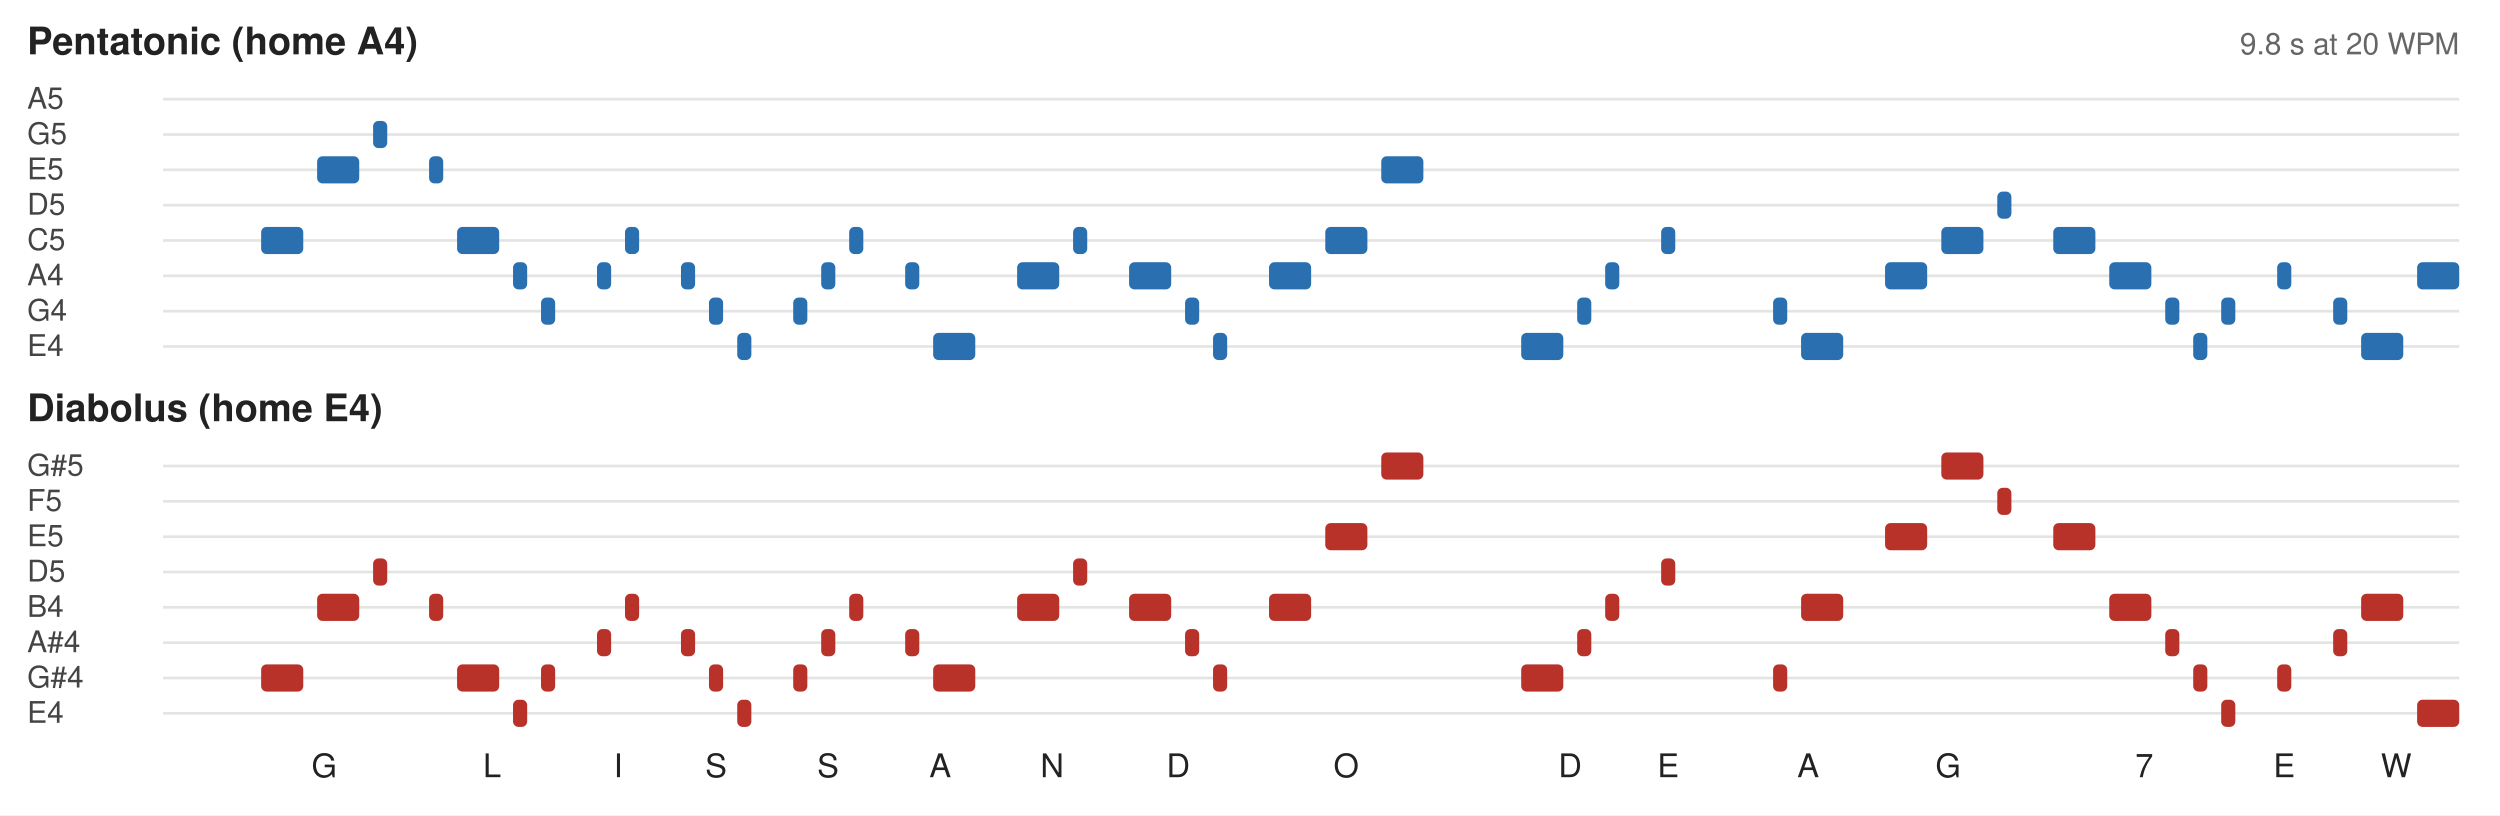
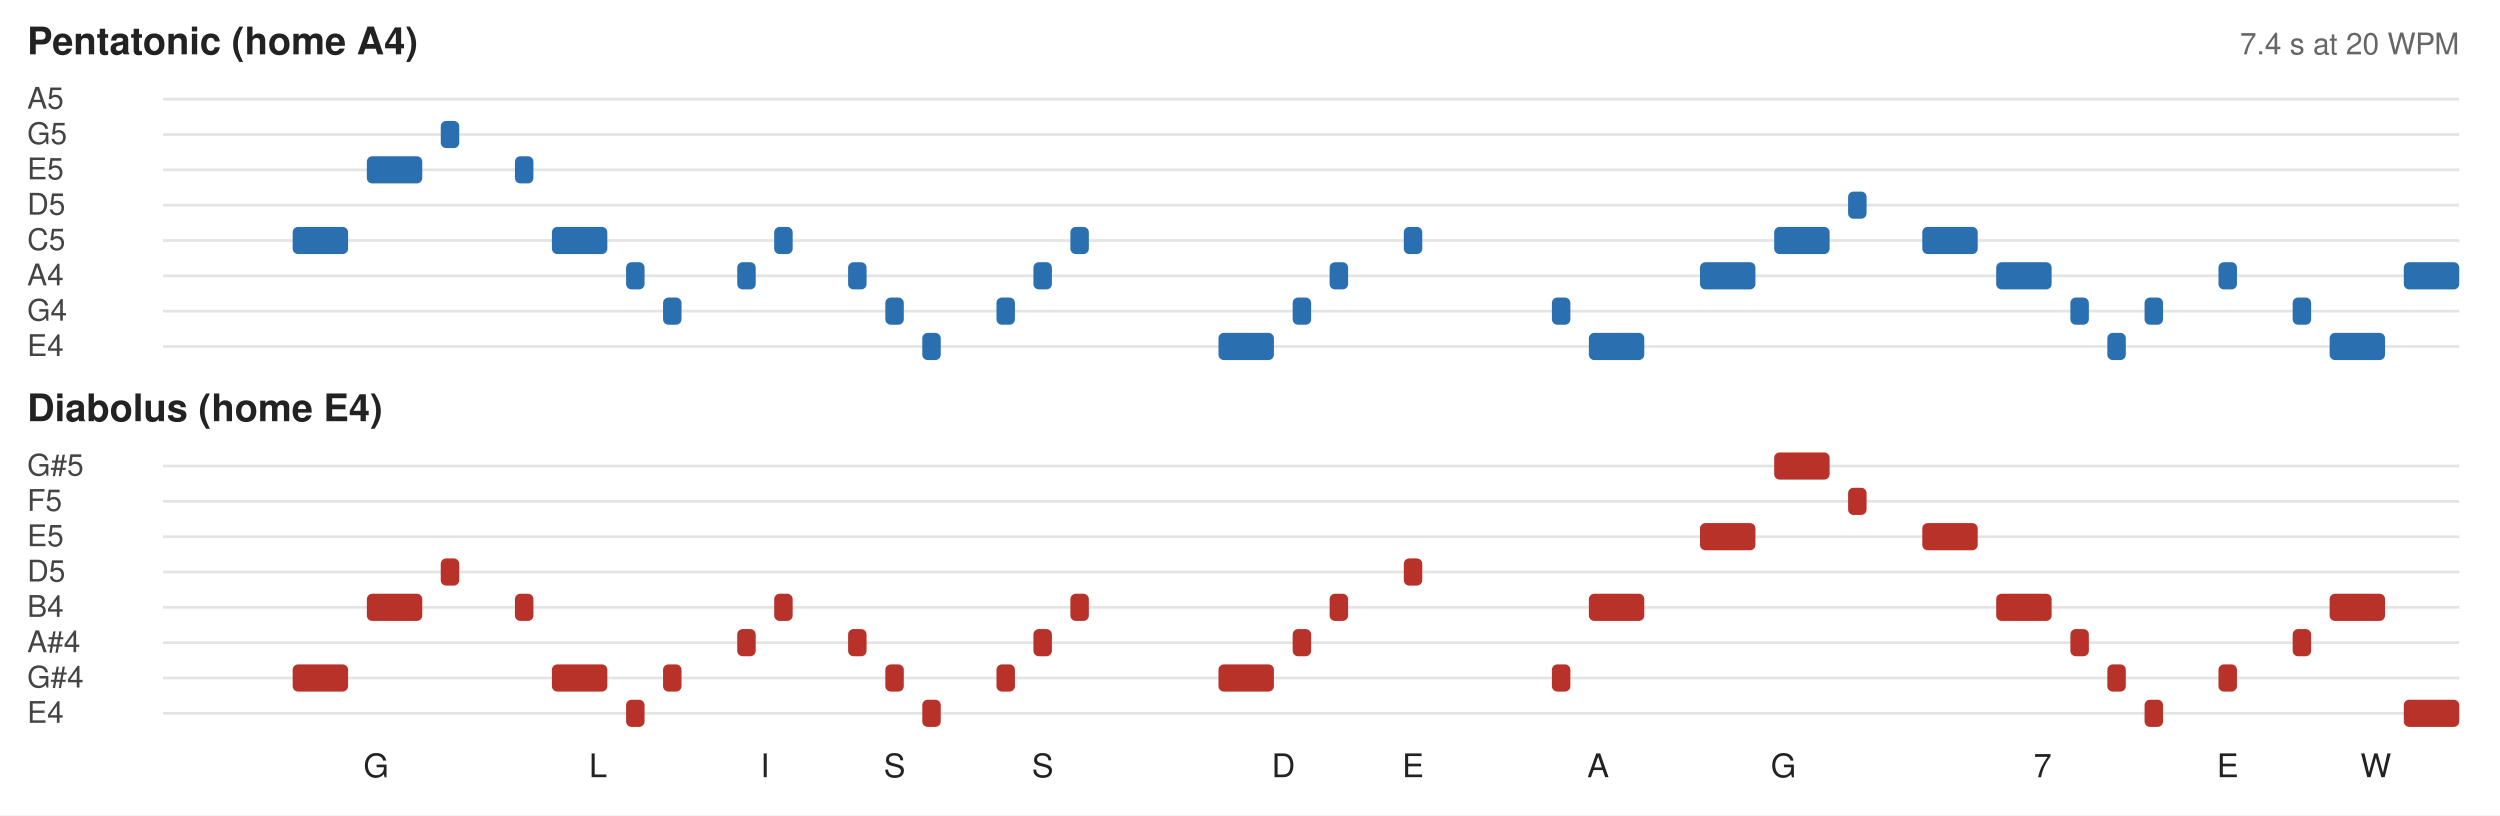
<svg xmlns="http://www.w3.org/2000/svg" width="920" height="300" viewBox="0 0 920 300" font-family="Helvetica, Arial, sans-serif">
  <rect width="100%" height="100%" fill="white" />
  <text x="10" y="20" font-size="14" font-weight="bold" fill="#222">Pentatonic (home A4)</text>
  <text x="10" y="131" font-size="11" fill="#444">E4</text>
  <line x1="60" x2="905" y1="127.5" y2="127.5" stroke="#e4e4e4" />
  <text x="10" y="118" font-size="11" fill="#444">G4</text>
  <line x1="60" x2="905" y1="114.5" y2="114.5" stroke="#e4e4e4" />
  <text x="10" y="105" font-size="11" fill="#444">A4</text>
  <line x1="60" x2="905" y1="101.5" y2="101.5" stroke="#e4e4e4" />
  <text x="10" y="92" font-size="11" fill="#444">C5</text>
  <line x1="60" x2="905" y1="88.5" y2="88.5" stroke="#e4e4e4" />
  <text x="10" y="79" font-size="11" fill="#444">D5</text>
  <line x1="60" x2="905" y1="75.5" y2="75.5" stroke="#e4e4e4" />
  <text x="10" y="66" font-size="11" fill="#444">E5</text>
  <line x1="60" x2="905" y1="62.5" y2="62.5" stroke="#e4e4e4" />
  <text x="10" y="53" font-size="11" fill="#444">G5</text>
  <line x1="60" x2="905" y1="49.5" y2="49.5" stroke="#e4e4e4" />
  <text x="10" y="40" font-size="11" fill="#444">A5</text>
  <line x1="60" x2="905" y1="36.5" y2="36.5" stroke="#e4e4e4" />
-   <rect x="96.1" y="83.5" width="15.5" height="10" rx="2" fill="#2a6fb0" />
-   <rect x="116.7" y="57.5" width="15.5" height="10" rx="2" fill="#2a6fb0" />
-   <rect x="137.3" y="44.5" width="5.2" height="10" rx="2" fill="#2a6fb0" />
-   <rect x="157.9" y="57.5" width="5.2" height="10" rx="2" fill="#2a6fb0" />
-   <rect x="168.2" y="83.5" width="15.5" height="10" rx="2" fill="#2a6fb0" />
-   <rect x="188.8" y="96.5" width="5.2" height="10" rx="2" fill="#2a6fb0" />
-   <rect x="199.1" y="109.5" width="5.2" height="10" rx="2" fill="#2a6fb0" />
-   <rect x="219.7" y="96.5" width="5.2" height="10" rx="2" fill="#2a6fb0" />
-   <rect x="230.0" y="83.5" width="5.2" height="10" rx="2" fill="#2a6fb0" />
-   <rect x="250.6" y="96.5" width="5.2" height="10" rx="2" fill="#2a6fb0" />
-   <rect x="260.9" y="109.5" width="5.2" height="10" rx="2" fill="#2a6fb0" />
-   <rect x="271.3" y="122.5" width="5.2" height="10" rx="2" fill="#2a6fb0" />
-   <rect x="291.9" y="109.5" width="5.2" height="10" rx="2" fill="#2a6fb0" />
-   <rect x="302.2" y="96.5" width="5.2" height="10" rx="2" fill="#2a6fb0" />
-   <rect x="312.5" y="83.5" width="5.2" height="10" rx="2" fill="#2a6fb0" />
-   <rect x="333.1" y="96.5" width="5.2" height="10" rx="2" fill="#2a6fb0" />
-   <rect x="343.4" y="122.5" width="15.5" height="10" rx="2" fill="#2a6fb0" />
-   <rect x="374.3" y="96.5" width="15.5" height="10" rx="2" fill="#2a6fb0" />
-   <rect x="394.9" y="83.5" width="5.2" height="10" rx="2" fill="#2a6fb0" />
-   <rect x="415.5" y="96.5" width="15.5" height="10" rx="2" fill="#2a6fb0" />
-   <rect x="436.1" y="109.5" width="5.2" height="10" rx="2" fill="#2a6fb0" />
-   <rect x="446.4" y="122.5" width="5.2" height="10" rx="2" fill="#2a6fb0" />
-   <rect x="467.0" y="96.5" width="15.5" height="10" rx="2" fill="#2a6fb0" />
-   <rect x="487.7" y="83.5" width="15.5" height="10" rx="2" fill="#2a6fb0" />
-   <rect x="508.3" y="57.5" width="15.5" height="10" rx="2" fill="#2a6fb0" />
-   <rect x="559.8" y="122.5" width="15.5" height="10" rx="2" fill="#2a6fb0" />
-   <rect x="580.4" y="109.5" width="5.2" height="10" rx="2" fill="#2a6fb0" />
-   <rect x="590.7" y="96.5" width="5.2" height="10" rx="2" fill="#2a6fb0" />
-   <rect x="611.3" y="83.5" width="5.2" height="10" rx="2" fill="#2a6fb0" />
-   <rect x="652.5" y="109.5" width="5.2" height="10" rx="2" fill="#2a6fb0" />
-   <rect x="662.8" y="122.5" width="15.5" height="10" rx="2" fill="#2a6fb0" />
-   <rect x="693.7" y="96.5" width="15.5" height="10" rx="2" fill="#2a6fb0" />
-   <rect x="714.4" y="83.5" width="15.5" height="10" rx="2" fill="#2a6fb0" />
-   <rect x="735.0" y="70.5" width="5.2" height="10" rx="2" fill="#2a6fb0" />
-   <rect x="755.6" y="83.5" width="15.5" height="10" rx="2" fill="#2a6fb0" />
-   <rect x="776.2" y="96.5" width="15.5" height="10" rx="2" fill="#2a6fb0" />
-   <rect x="796.8" y="109.5" width="5.2" height="10" rx="2" fill="#2a6fb0" />
-   <rect x="807.1" y="122.5" width="5.2" height="10" rx="2" fill="#2a6fb0" />
-   <rect x="817.4" y="109.5" width="5.2" height="10" rx="2" fill="#2a6fb0" />
-   <rect x="838.0" y="96.5" width="5.2" height="10" rx="2" fill="#2a6fb0" />
-   <rect x="858.6" y="109.5" width="5.2" height="10" rx="2" fill="#2a6fb0" />
-   <rect x="868.9" y="122.5" width="15.5" height="10" rx="2" fill="#2a6fb0" />
-   <rect x="889.5" y="96.5" width="15.5" height="10" rx="2" fill="#2a6fb0" />
+   <rect x="107.7" y="83.5" width="20.4" height="10" rx="2" fill="#2a6fb0" />
+   <rect x="135.0" y="57.5" width="20.4" height="10" rx="2" fill="#2a6fb0" />
+   <rect x="162.2" y="44.5" width="6.8" height="10" rx="2" fill="#2a6fb0" />
+   <rect x="189.5" y="57.5" width="6.8" height="10" rx="2" fill="#2a6fb0" />
+   <rect x="203.1" y="83.5" width="20.4" height="10" rx="2" fill="#2a6fb0" />
+   <rect x="230.4" y="96.5" width="6.8" height="10" rx="2" fill="#2a6fb0" />
+   <rect x="244.0" y="109.5" width="6.8" height="10" rx="2" fill="#2a6fb0" />
+   <rect x="271.3" y="96.5" width="6.8" height="10" rx="2" fill="#2a6fb0" />
+   <rect x="284.9" y="83.5" width="6.8" height="10" rx="2" fill="#2a6fb0" />
+   <rect x="312.1" y="96.5" width="6.8" height="10" rx="2" fill="#2a6fb0" />
+   <rect x="325.8" y="109.5" width="6.8" height="10" rx="2" fill="#2a6fb0" />
+   <rect x="339.4" y="122.5" width="6.8" height="10" rx="2" fill="#2a6fb0" />
+   <rect x="366.7" y="109.5" width="6.8" height="10" rx="2" fill="#2a6fb0" />
+   <rect x="380.3" y="96.5" width="6.8" height="10" rx="2" fill="#2a6fb0" />
+   <rect x="393.9" y="83.5" width="6.8" height="10" rx="2" fill="#2a6fb0" />
+   <rect x="448.4" y="122.5" width="20.4" height="10" rx="2" fill="#2a6fb0" />
+   <rect x="475.7" y="109.5" width="6.8" height="10" rx="2" fill="#2a6fb0" />
+   <rect x="489.3" y="96.5" width="6.8" height="10" rx="2" fill="#2a6fb0" />
+   <rect x="516.6" y="83.5" width="6.8" height="10" rx="2" fill="#2a6fb0" />
+   <rect x="571.1" y="109.5" width="6.8" height="10" rx="2" fill="#2a6fb0" />
+   <rect x="584.7" y="122.5" width="20.4" height="10" rx="2" fill="#2a6fb0" />
+   <rect x="625.6" y="96.5" width="20.4" height="10" rx="2" fill="#2a6fb0" />
+   <rect x="652.9" y="83.5" width="20.4" height="10" rx="2" fill="#2a6fb0" />
+   <rect x="680.1" y="70.5" width="6.8" height="10" rx="2" fill="#2a6fb0" />
+   <rect x="707.4" y="83.5" width="20.4" height="10" rx="2" fill="#2a6fb0" />
+   <rect x="734.6" y="96.5" width="20.4" height="10" rx="2" fill="#2a6fb0" />
+   <rect x="761.9" y="109.5" width="6.8" height="10" rx="2" fill="#2a6fb0" />
+   <rect x="775.5" y="122.5" width="6.8" height="10" rx="2" fill="#2a6fb0" />
+   <rect x="789.2" y="109.5" width="6.8" height="10" rx="2" fill="#2a6fb0" />
+   <rect x="816.4" y="96.5" width="6.8" height="10" rx="2" fill="#2a6fb0" />
+   <rect x="843.7" y="109.5" width="6.8" height="10" rx="2" fill="#2a6fb0" />
+   <rect x="857.3" y="122.5" width="20.4" height="10" rx="2" fill="#2a6fb0" />
+   <rect x="884.6" y="96.5" width="20.4" height="10" rx="2" fill="#2a6fb0" />
  <text x="10" y="155" font-size="14" font-weight="bold" fill="#222">Diabolus (home E4)</text>
  <text x="10" y="266" font-size="11" fill="#444">E4</text>
  <line x1="60" x2="905" y1="262.5" y2="262.5" stroke="#e4e4e4" />
  <text x="10" y="253" font-size="11" fill="#444">G#4</text>
  <line x1="60" x2="905" y1="249.5" y2="249.5" stroke="#e4e4e4" />
  <text x="10" y="240" font-size="11" fill="#444">A#4</text>
  <line x1="60" x2="905" y1="236.5" y2="236.5" stroke="#e4e4e4" />
  <text x="10" y="227" font-size="11" fill="#444">B4</text>
  <line x1="60" x2="905" y1="223.5" y2="223.5" stroke="#e4e4e4" />
  <text x="10" y="214" font-size="11" fill="#444">D5</text>
  <line x1="60" x2="905" y1="210.5" y2="210.5" stroke="#e4e4e4" />
  <text x="10" y="201" font-size="11" fill="#444">E5</text>
  <line x1="60" x2="905" y1="197.5" y2="197.5" stroke="#e4e4e4" />
  <text x="10" y="188" font-size="11" fill="#444">F5</text>
  <line x1="60" x2="905" y1="184.5" y2="184.5" stroke="#e4e4e4" />
  <text x="10" y="175" font-size="11" fill="#444">G#5</text>
  <line x1="60" x2="905" y1="171.5" y2="171.5" stroke="#e4e4e4" />
-   <rect x="96.1" y="244.5" width="15.5" height="10" rx="2" fill="#b8322a" />
-   <rect x="116.7" y="218.5" width="15.5" height="10" rx="2" fill="#b8322a" />
-   <rect x="137.3" y="205.5" width="5.2" height="10" rx="2" fill="#b8322a" />
-   <rect x="157.9" y="218.5" width="5.2" height="10" rx="2" fill="#b8322a" />
-   <rect x="168.2" y="244.5" width="15.5" height="10" rx="2" fill="#b8322a" />
-   <rect x="188.8" y="257.5" width="5.2" height="10" rx="2" fill="#b8322a" />
-   <rect x="199.1" y="244.5" width="5.2" height="10" rx="2" fill="#b8322a" />
-   <rect x="219.7" y="231.5" width="5.2" height="10" rx="2" fill="#b8322a" />
-   <rect x="230.0" y="218.5" width="5.2" height="10" rx="2" fill="#b8322a" />
-   <rect x="250.6" y="231.5" width="5.2" height="10" rx="2" fill="#b8322a" />
-   <rect x="260.9" y="244.5" width="5.2" height="10" rx="2" fill="#b8322a" />
-   <rect x="271.3" y="257.5" width="5.2" height="10" rx="2" fill="#b8322a" />
-   <rect x="291.9" y="244.5" width="5.2" height="10" rx="2" fill="#b8322a" />
-   <rect x="302.2" y="231.5" width="5.2" height="10" rx="2" fill="#b8322a" />
-   <rect x="312.5" y="218.5" width="5.2" height="10" rx="2" fill="#b8322a" />
-   <rect x="333.1" y="231.5" width="5.2" height="10" rx="2" fill="#b8322a" />
-   <rect x="343.4" y="244.5" width="15.5" height="10" rx="2" fill="#b8322a" />
-   <rect x="374.3" y="218.5" width="15.5" height="10" rx="2" fill="#b8322a" />
-   <rect x="394.9" y="205.5" width="5.2" height="10" rx="2" fill="#b8322a" />
-   <rect x="415.5" y="218.5" width="15.5" height="10" rx="2" fill="#b8322a" />
-   <rect x="436.1" y="231.5" width="5.2" height="10" rx="2" fill="#b8322a" />
-   <rect x="446.4" y="244.5" width="5.2" height="10" rx="2" fill="#b8322a" />
-   <rect x="467.0" y="218.5" width="15.5" height="10" rx="2" fill="#b8322a" />
-   <rect x="487.7" y="192.5" width="15.5" height="10" rx="2" fill="#b8322a" />
-   <rect x="508.3" y="166.5" width="15.5" height="10" rx="2" fill="#b8322a" />
-   <rect x="559.8" y="244.5" width="15.5" height="10" rx="2" fill="#b8322a" />
-   <rect x="580.4" y="231.5" width="5.2" height="10" rx="2" fill="#b8322a" />
-   <rect x="590.7" y="218.5" width="5.2" height="10" rx="2" fill="#b8322a" />
-   <rect x="611.3" y="205.5" width="5.2" height="10" rx="2" fill="#b8322a" />
-   <rect x="652.5" y="244.5" width="5.2" height="10" rx="2" fill="#b8322a" />
-   <rect x="662.8" y="218.5" width="15.5" height="10" rx="2" fill="#b8322a" />
-   <rect x="693.7" y="192.5" width="15.5" height="10" rx="2" fill="#b8322a" />
-   <rect x="714.4" y="166.5" width="15.5" height="10" rx="2" fill="#b8322a" />
-   <rect x="735.0" y="179.5" width="5.2" height="10" rx="2" fill="#b8322a" />
-   <rect x="755.6" y="192.5" width="15.5" height="10" rx="2" fill="#b8322a" />
-   <rect x="776.2" y="218.5" width="15.5" height="10" rx="2" fill="#b8322a" />
-   <rect x="796.8" y="231.5" width="5.2" height="10" rx="2" fill="#b8322a" />
-   <rect x="807.1" y="244.5" width="5.2" height="10" rx="2" fill="#b8322a" />
-   <rect x="817.4" y="257.5" width="5.2" height="10" rx="2" fill="#b8322a" />
-   <rect x="838.0" y="244.5" width="5.2" height="10" rx="2" fill="#b8322a" />
-   <rect x="858.6" y="231.5" width="5.2" height="10" rx="2" fill="#b8322a" />
-   <rect x="868.9" y="218.5" width="15.5" height="10" rx="2" fill="#b8322a" />
-   <rect x="889.5" y="257.5" width="15.5" height="10" rx="2" fill="#b8322a" />
-   <text x="119.3" y="286" font-size="12" text-anchor="middle" fill="#222">G</text>
-   <text x="181.1" y="286" font-size="12" text-anchor="middle" fill="#222">L</text>
-   <text x="227.5" y="286" font-size="12" text-anchor="middle" fill="#222">I</text>
-   <text x="263.5" y="286" font-size="12" text-anchor="middle" fill="#222">S</text>
-   <text x="304.7" y="286" font-size="12" text-anchor="middle" fill="#222">S</text>
-   <text x="346.0" y="286" font-size="12" text-anchor="middle" fill="#222">A</text>
-   <text x="387.2" y="286" font-size="12" text-anchor="middle" fill="#222">N</text>
-   <text x="433.6" y="286" font-size="12" text-anchor="middle" fill="#222">D</text>
-   <text x="495.4" y="286" font-size="12" text-anchor="middle" fill="#222">O</text>
-   <text x="577.8" y="286" font-size="12" text-anchor="middle" fill="#222">D</text>
-   <text x="613.9" y="286" font-size="12" text-anchor="middle" fill="#222">E</text>
-   <text x="665.4" y="286" font-size="12" text-anchor="middle" fill="#222">A</text>
-   <text x="716.9" y="286" font-size="12" text-anchor="middle" fill="#222">G</text>
-   <text x="789.1" y="286" font-size="12" text-anchor="middle" fill="#222">7</text>
-   <text x="840.6" y="286" font-size="12" text-anchor="middle" fill="#222">E</text>
-   <text x="881.8" y="286" font-size="12" text-anchor="middle" fill="#222">W</text>
-   <text x="905" y="20" font-size="11" text-anchor="end" fill="#666">9.8 s at 20 WPM</text>
+   <rect x="107.7" y="244.5" width="20.4" height="10" rx="2" fill="#b8322a" />
+   <rect x="135.0" y="218.5" width="20.4" height="10" rx="2" fill="#b8322a" />
+   <rect x="162.2" y="205.5" width="6.8" height="10" rx="2" fill="#b8322a" />
+   <rect x="189.5" y="218.5" width="6.8" height="10" rx="2" fill="#b8322a" />
+   <rect x="203.1" y="244.5" width="20.4" height="10" rx="2" fill="#b8322a" />
+   <rect x="230.4" y="257.5" width="6.8" height="10" rx="2" fill="#b8322a" />
+   <rect x="244.0" y="244.5" width="6.8" height="10" rx="2" fill="#b8322a" />
+   <rect x="271.3" y="231.5" width="6.8" height="10" rx="2" fill="#b8322a" />
+   <rect x="284.9" y="218.5" width="6.8" height="10" rx="2" fill="#b8322a" />
+   <rect x="312.1" y="231.5" width="6.8" height="10" rx="2" fill="#b8322a" />
+   <rect x="325.8" y="244.5" width="6.8" height="10" rx="2" fill="#b8322a" />
+   <rect x="339.4" y="257.5" width="6.8" height="10" rx="2" fill="#b8322a" />
+   <rect x="366.7" y="244.5" width="6.8" height="10" rx="2" fill="#b8322a" />
+   <rect x="380.3" y="231.5" width="6.8" height="10" rx="2" fill="#b8322a" />
+   <rect x="393.9" y="218.5" width="6.8" height="10" rx="2" fill="#b8322a" />
+   <rect x="448.4" y="244.5" width="20.4" height="10" rx="2" fill="#b8322a" />
+   <rect x="475.7" y="231.5" width="6.8" height="10" rx="2" fill="#b8322a" />
+   <rect x="489.3" y="218.5" width="6.8" height="10" rx="2" fill="#b8322a" />
+   <rect x="516.6" y="205.5" width="6.8" height="10" rx="2" fill="#b8322a" />
+   <rect x="571.1" y="244.5" width="6.8" height="10" rx="2" fill="#b8322a" />
+   <rect x="584.7" y="218.5" width="20.4" height="10" rx="2" fill="#b8322a" />
+   <rect x="625.6" y="192.5" width="20.4" height="10" rx="2" fill="#b8322a" />
+   <rect x="652.9" y="166.5" width="20.4" height="10" rx="2" fill="#b8322a" />
+   <rect x="680.1" y="179.5" width="6.8" height="10" rx="2" fill="#b8322a" />
+   <rect x="707.4" y="192.5" width="20.4" height="10" rx="2" fill="#b8322a" />
+   <rect x="734.6" y="218.5" width="20.4" height="10" rx="2" fill="#b8322a" />
+   <rect x="761.9" y="231.5" width="6.8" height="10" rx="2" fill="#b8322a" />
+   <rect x="775.5" y="244.5" width="6.8" height="10" rx="2" fill="#b8322a" />
+   <rect x="789.2" y="257.5" width="6.8" height="10" rx="2" fill="#b8322a" />
+   <rect x="816.4" y="244.5" width="6.8" height="10" rx="2" fill="#b8322a" />
+   <rect x="843.7" y="231.5" width="6.8" height="10" rx="2" fill="#b8322a" />
+   <rect x="857.3" y="218.5" width="20.4" height="10" rx="2" fill="#b8322a" />
+   <rect x="884.6" y="257.5" width="20.4" height="10" rx="2" fill="#b8322a" />
+   <text x="138.4" y="286" font-size="12" text-anchor="middle" fill="#222">G</text>
+   <text x="220.1" y="286" font-size="12" text-anchor="middle" fill="#222">L</text>
+   <text x="281.5" y="286" font-size="12" text-anchor="middle" fill="#222">I</text>
+   <text x="329.2" y="286" font-size="12" text-anchor="middle" fill="#222">S</text>
+   <text x="383.7" y="286" font-size="12" text-anchor="middle" fill="#222">S</text>
+   <text x="472.3" y="286" font-size="12" text-anchor="middle" fill="#222">D</text>
+   <text x="520.0" y="286" font-size="12" text-anchor="middle" fill="#222">E</text>
+   <text x="588.1" y="286" font-size="12" text-anchor="middle" fill="#222">A</text>
+   <text x="656.3" y="286" font-size="12" text-anchor="middle" fill="#222">G</text>
+   <text x="751.7" y="286" font-size="12" text-anchor="middle" fill="#222">7</text>
+   <text x="819.8" y="286" font-size="12" text-anchor="middle" fill="#222">E</text>
+   <text x="874.3" y="286" font-size="12" text-anchor="middle" fill="#222">W</text>
+   <text x="905" y="20" font-size="11" text-anchor="end" fill="#666">7.4 s at 20 WPM</text>
</svg>
